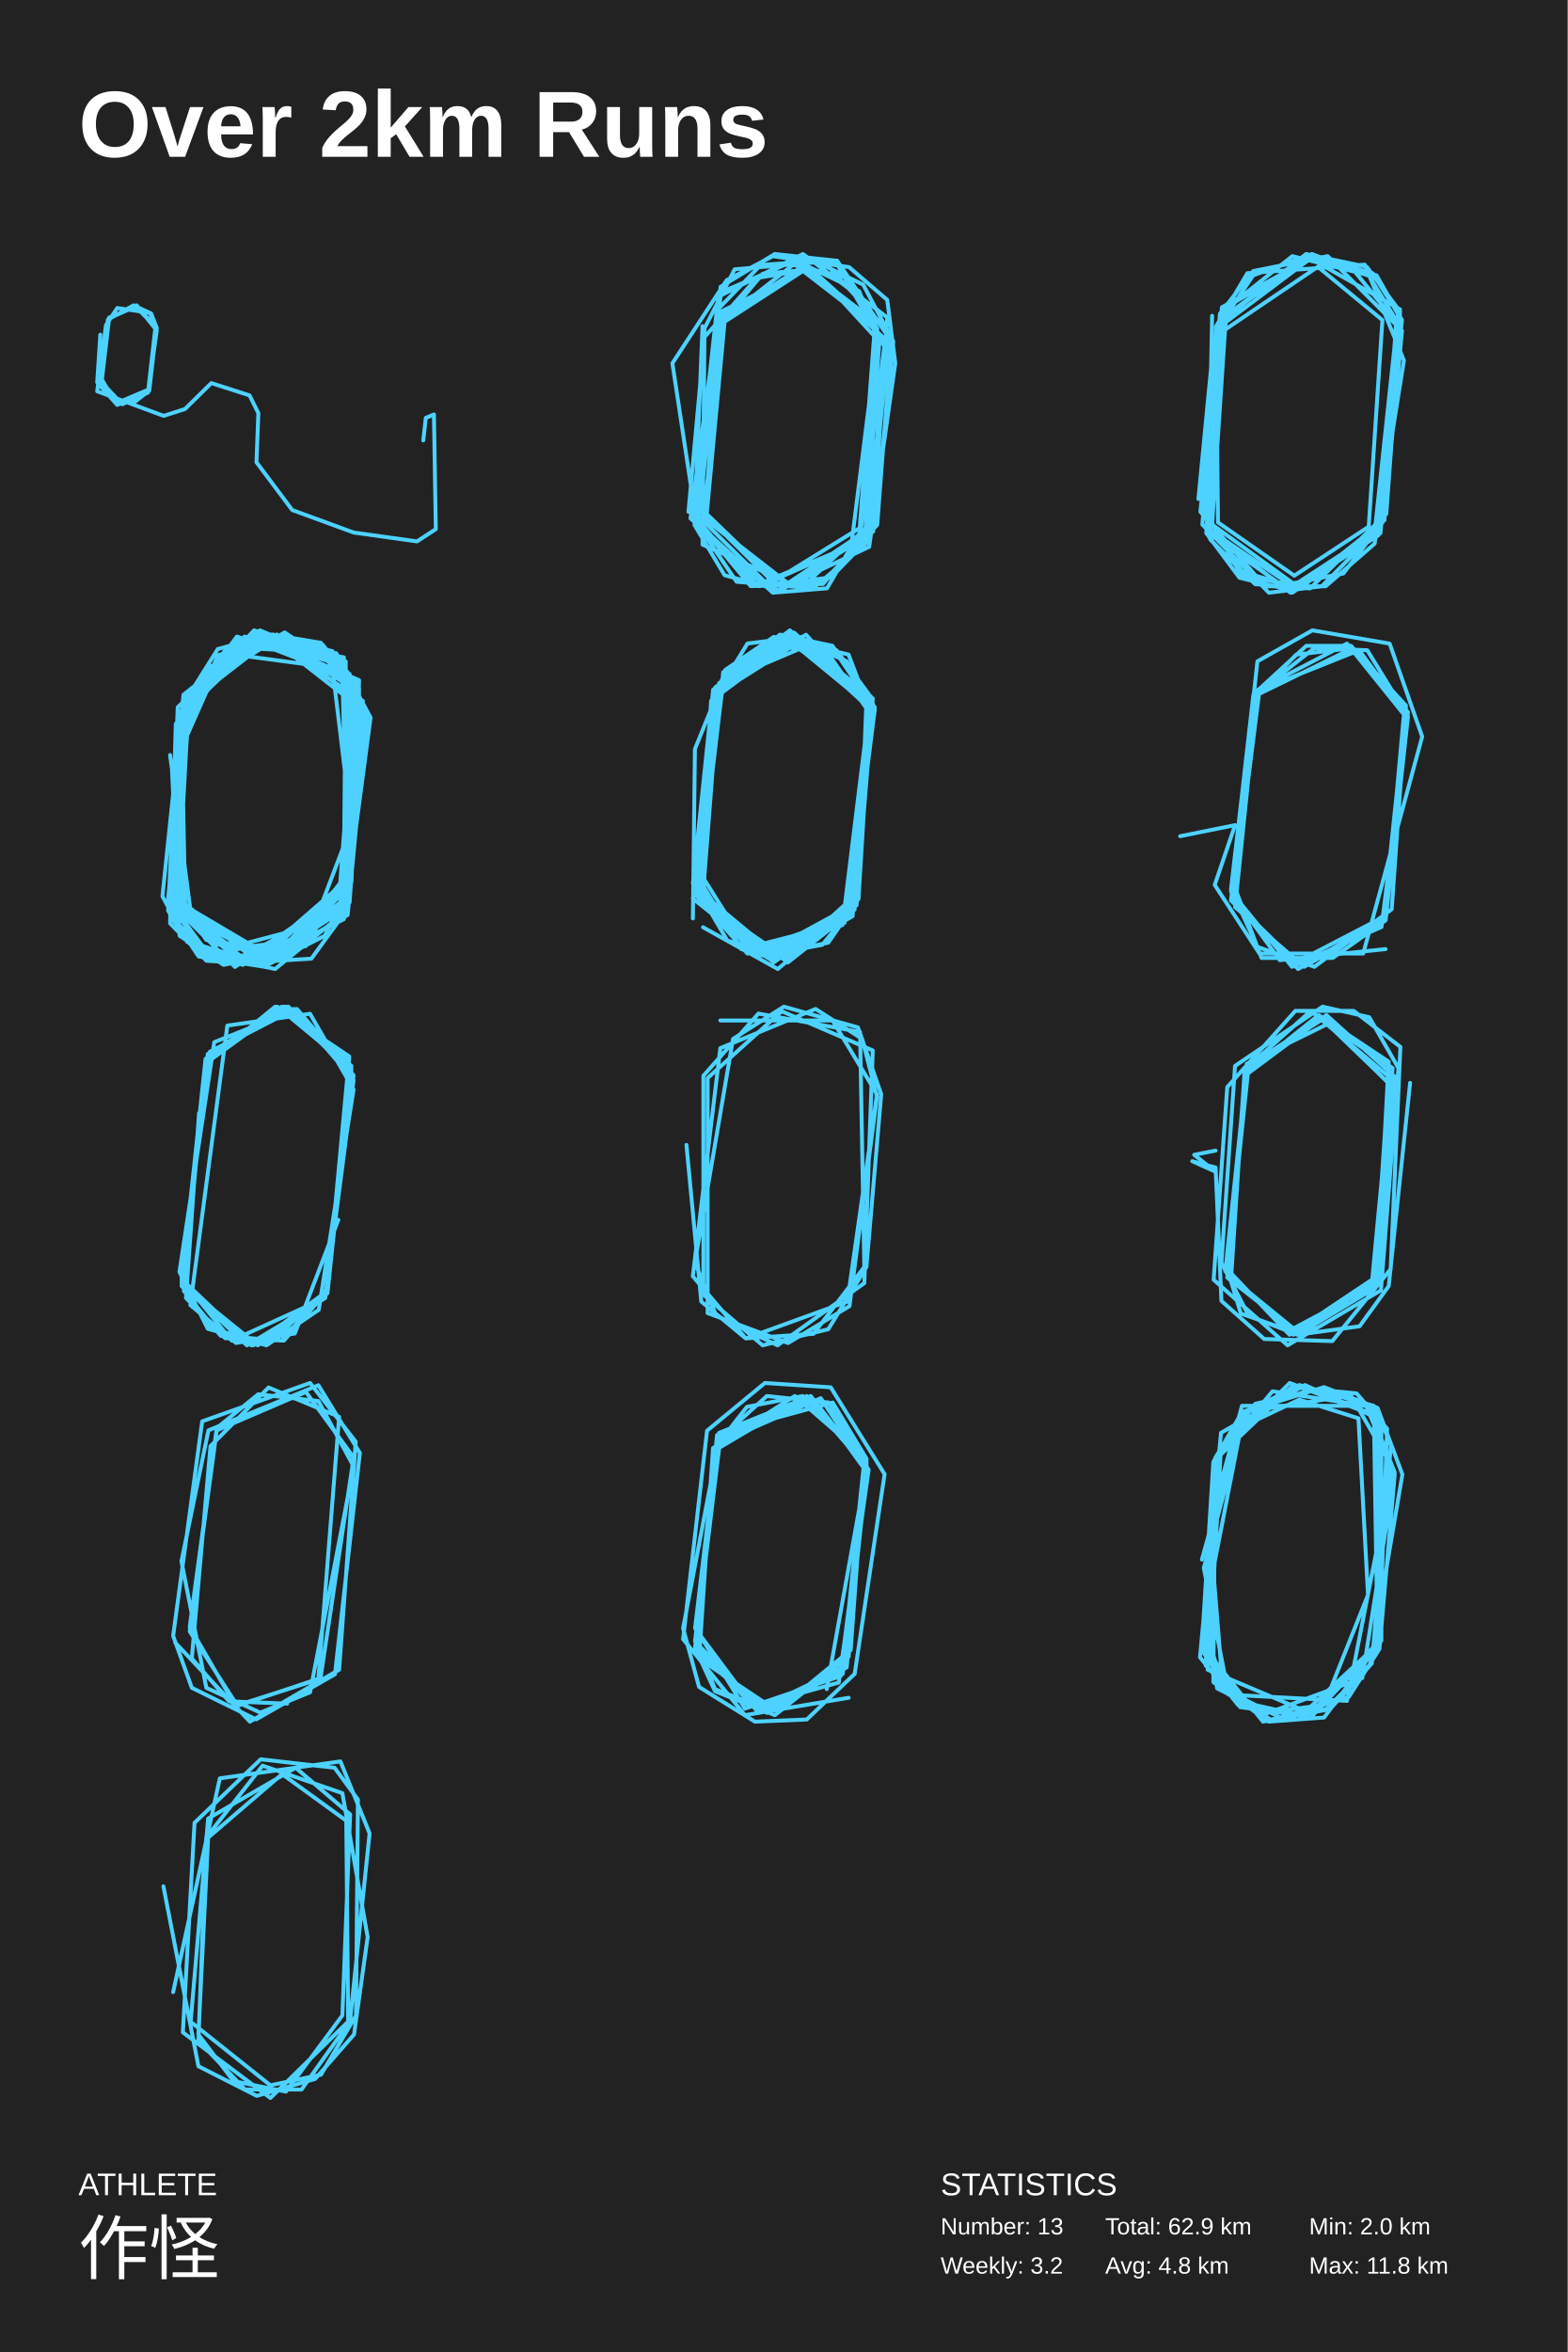
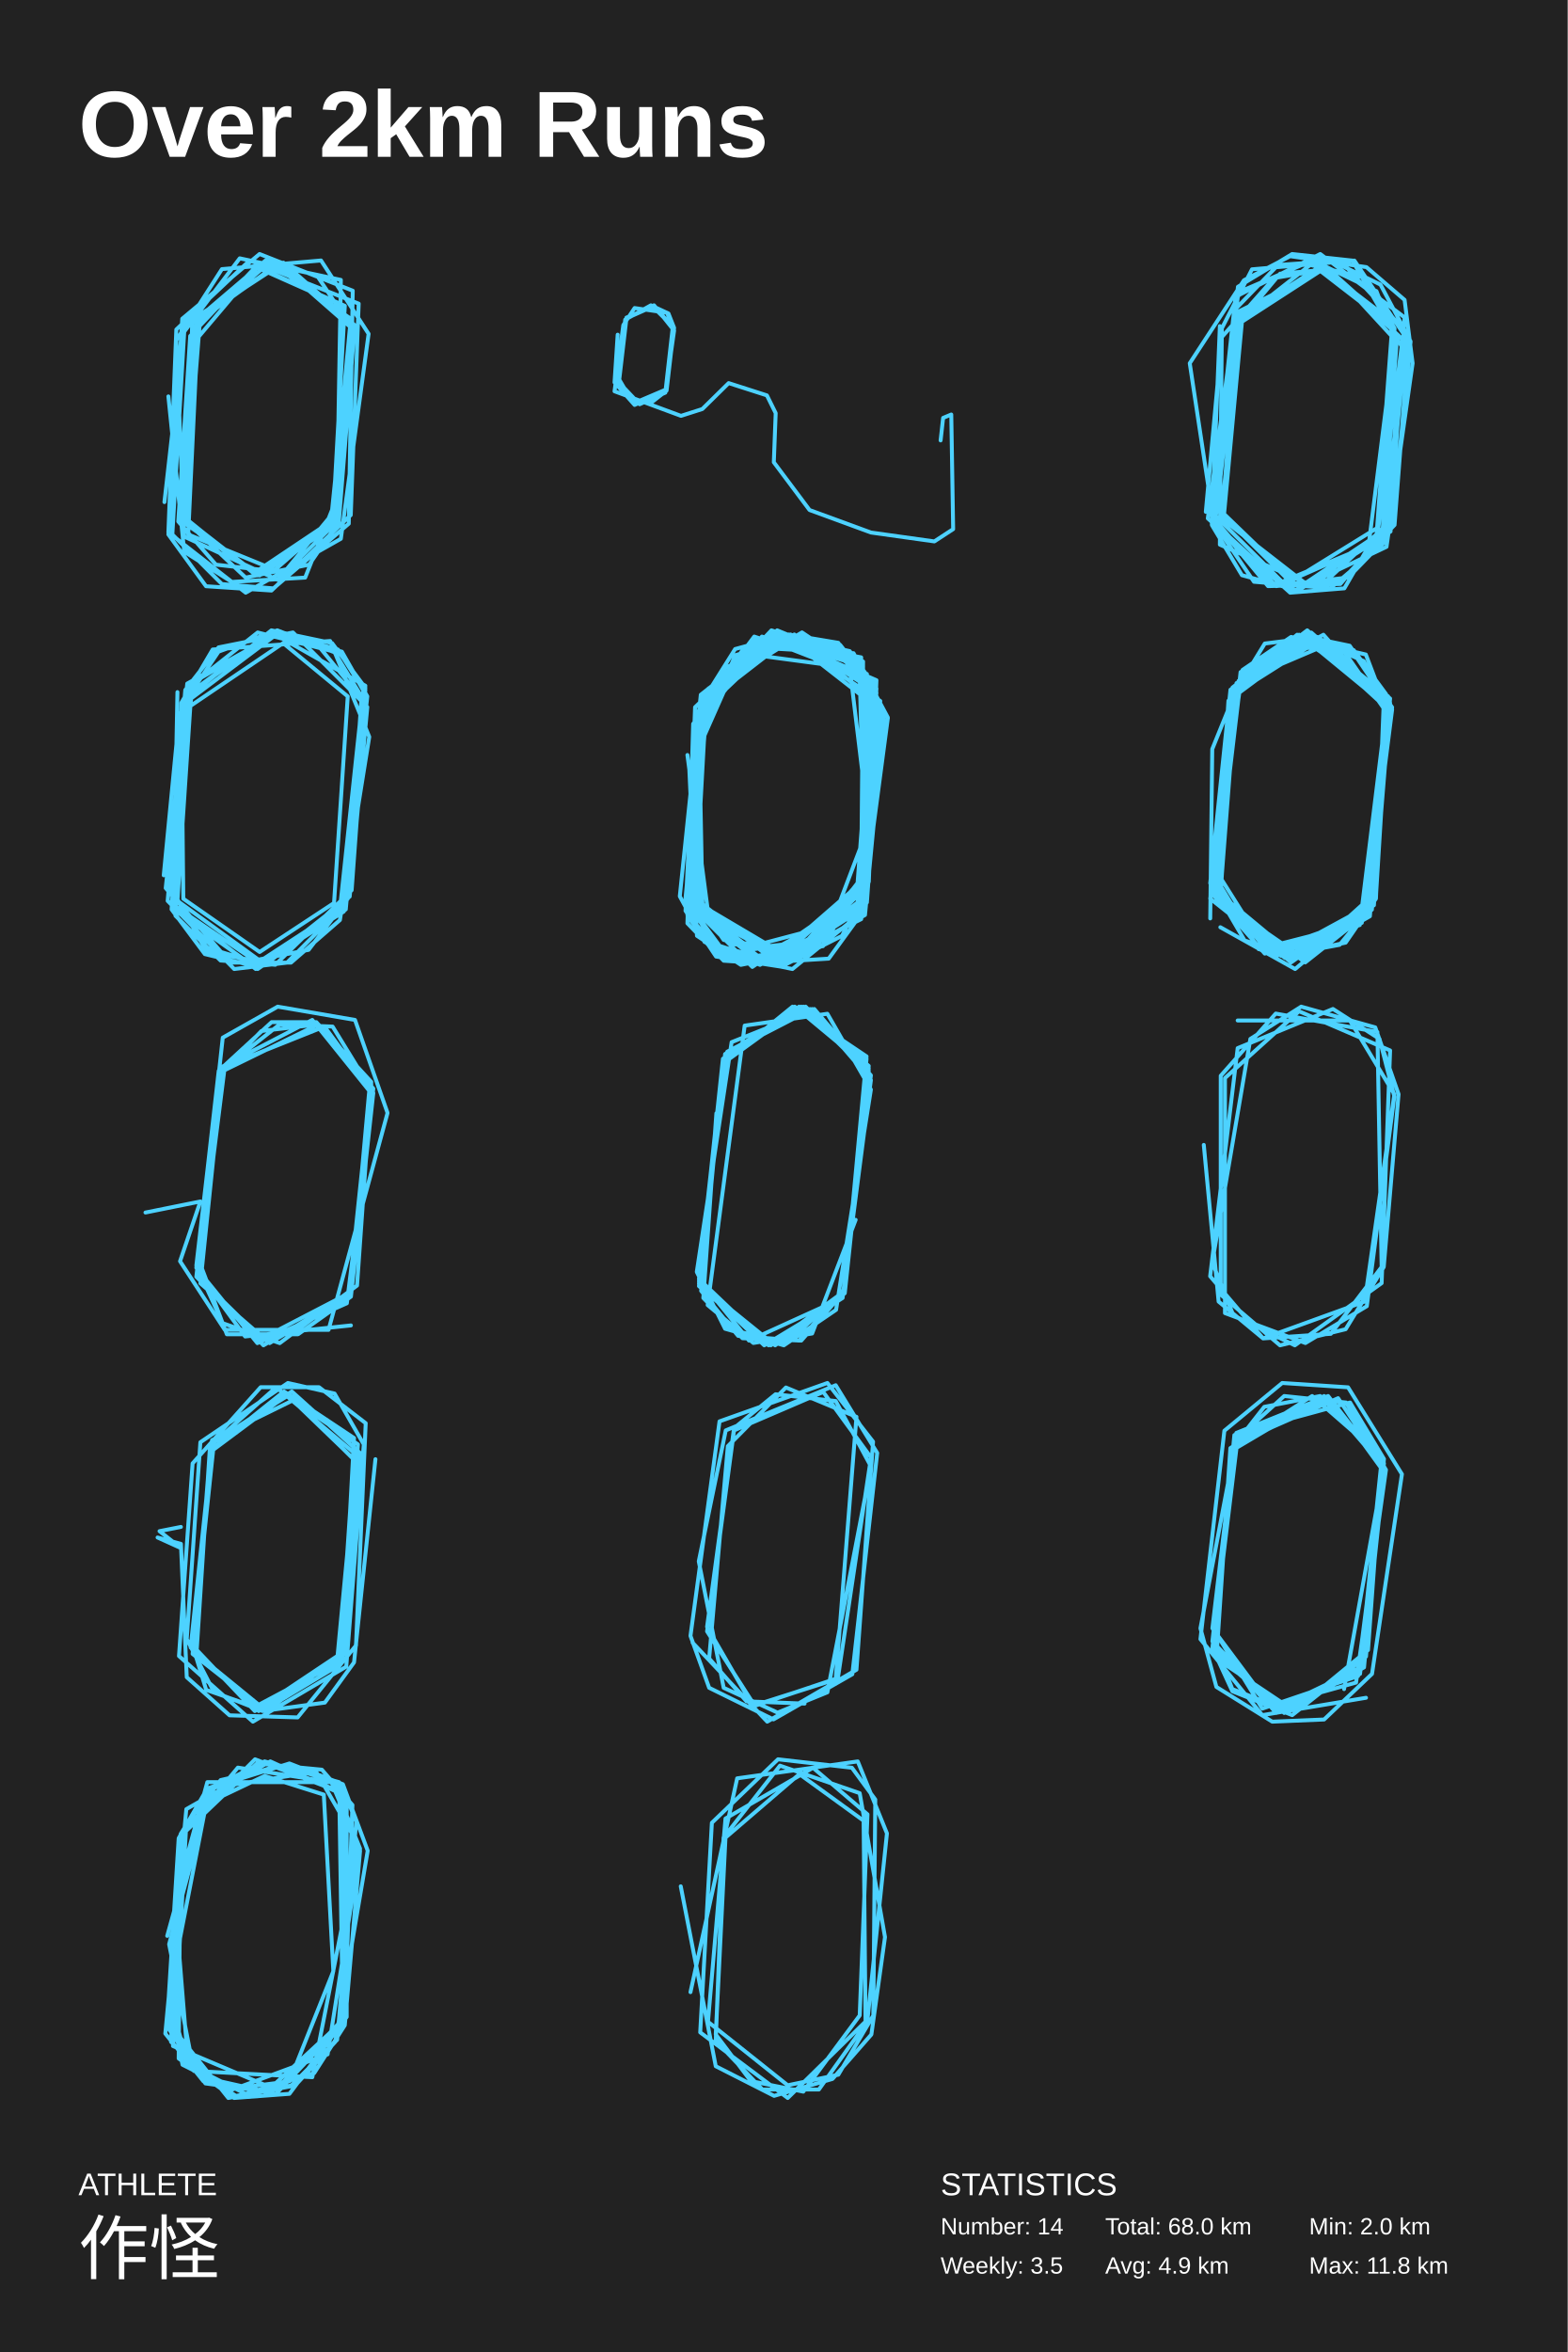
<svg xmlns="http://www.w3.org/2000/svg" baseProfile="full" height="300mm" version="1.1" viewBox="0,0,200,300" width="200mm">
  <defs />
  <rect fill="#222222" height="300" width="200" x="0" y="0" />
  <text fill="#FFFFFF" style="font-size:12px; font-family:Arial; font-weight:bold;" x="10" y="20">Over 2km Runs</text>
  <text fill="#FFFFFF" style="font-size:4px; font-family:Arial" x="10" y="280">ATHLETE</text>
  <text fill="#FFFFFF" style="font-size:9px; font-family:Arial" x="10" y="290">作怪</text>
  <text fill="#FFFFFF" style="font-size:4px; font-family:Arial" x="120" y="280">STATISTICS</text>
-   <text fill="#FFFFFF" style="font-size:3px; font-family:Arial" x="120" y="285">Number: 13</text>
-   <text fill="#FFFFFF" style="font-size:3px; font-family:Arial" x="120" y="290">Weekly: 3.2</text>
-   <text fill="#FFFFFF" style="font-size:3px; font-family:Arial" x="141" y="285">Total: 62.9 km</text>
-   <text fill="#FFFFFF" style="font-size:3px; font-family:Arial" x="141" y="290">Avg: 4.8 km</text>
+   <text fill="#FFFFFF" style="font-size:3px; font-family:Arial" x="120" y="285">Number: 14</text>
+   <text fill="#FFFFFF" style="font-size:3px; font-family:Arial" x="120" y="290">Weekly: 3.5</text>
+   <text fill="#FFFFFF" style="font-size:3px; font-family:Arial" x="141" y="285">Total: 68.0 km</text>
+   <text fill="#FFFFFF" style="font-size:3px; font-family:Arial" x="141" y="290">Avg: 4.9 km</text>
  <text fill="#FFFFFF" style="font-size:3px; font-family:Arial" x="167" y="285">Min: 2.0 km</text>
  <text fill="#FFFFFF" style="font-size:3px; font-family:Arial" x="167" y="290">Max: 11.8 km</text>
-   <polyline fill="none" points="12.8,42.685 12.4,48.778 14.96,51.65 18.96,49.822 20,41.815 19.28,39.987 17.04,38.942 13.76,40.77 12.88,48.865 14.96,51.389 19.04,49.648 19.92,41.815 17.44,39.029 13.92,40.596 12.96,48.778 15.6,51.563 18.88,50.083 20,42.163 17.44,38.942 13.92,40.596 12.96,48.691 14.88,51.389 18.88,50.083 19.84,41.641 17.28,39.116 13.92,40.509 12.96,48.343 14.64,51.215 17.04,51.389 19.04,49.822 19.92,42.25 19.12,39.9 14.96,39.291 13.52,41.467 12.4,49.909 20.88,53.043 23.6,52.172 26.96,48.865 31.84,50.432 32.96,52.695 32.72,58.961 37.28,65.054 45.12,67.926 53.2,69.058 55.6,67.491 55.36,52.869 54.32,53.304 54.0,56.176" stroke="#4dd2ff" stroke-linecap="round" stroke-linejoin="round" stroke-width="0.5" />
-   <polyline fill="none" points="89.625,41.597 88.6,66.96 92.443,73.37 99.616,75.321 111.4,67.796 113.193,40.483 102.434,32.4 91.931,37.696 88.857,66.403 96.798,74.764 106.02,73.649 110.887,68.632 113.449,42.434 104.995,33.236 97.054,33.794 91.674,39.368 88.088,66.124 98.591,75.6 110.887,69.747 114.217,46.336 113.193,38.253 108.326,34.072 98.591,32.679 92.699,35.745 85.783,46.336 88.857,66.681 93.98,74.206 103.714,75.043 110.631,69.19 112.937,44.385 106.532,33.236 98.847,32.4 91.931,36.581 88.857,66.403 95.773,74.764 104.995,74.485 111.656,66.681 113.961,43.548 110.119,36.302 102.69,32.679 91.674,37.417 88.6,65.845 96.029,74.485 104.995,74.206 111.912,66.96 113.705,43.548 106.789,33.236 93.724,34.351 89.881,41.876 89.625,69.468 102.177,75.043 110.887,66.96 111.912,41.876 108.326,35.466 101.153,33.794 91.931,41.04 89.881,66.124 100.384,74.485 110.375,67.796 112.168,43.827 109.606,37.138 102.69,33.794 91.931,40.761 88.6,66.403 98.591,75.6 105.508,75.043 108.582,69.747 111.912,43.27 103.714,34.351 97.31,34.908 92.187,41.04 89.881,65.288 98.847,73.928 109.606,69.19 111.912,41.876 103.202,34.072 92.443,41.04 90.137,65.845 98.591,74.206 109.863,67.239 111.912,41.876 102.177,34.351 91.931,41.319 89.881,66.124 100.64,74.485 109.606,68.354 111.656,41.04 102.946,34.351 92.187,39.646 89.113,65.845 97.566,74.206 109.606,69.19 112.937,43.27 103.202,34.351 96.542,35.466 89.881,42.991 87.832,65.288" stroke="#4dd2ff" stroke-linecap="round" stroke-linejoin="round" stroke-width="0.5" />
-   <polyline fill="none" points="154.637,40.279 154.138,65.819 158.383,73.426 164.377,74.513 171.369,73.155 176.364,66.634 178.611,39.736 174.366,34.03 166.624,32.4 156.386,40.551 154.637,66.906 165.875,75.057 176.364,66.634 178.112,41.094 172.118,33.758 166.874,33.215 156.386,41.094 153.639,65.276 158.383,72.883 165.625,75.057 176.613,66.362 178.861,42.181 169.371,32.672 159.882,34.574 155.636,40.008 154.138,67.449 164.876,74.785 176.114,67.449 178.611,40.008 175.115,34.845 167.373,32.672 155.886,40.551 154.138,67.992 164.876,75.6 175.864,67.992 178.611,39.464 167.124,32.943 156.386,39.192 153.389,66.906 161.88,75.6 168.622,74.785 175.365,67.992 178.361,40.008 175.115,34.845 166.624,32.672 155.636,40.823 153.888,67.992 158.134,73.698 164.876,75.328 175.864,68.264 178.861,40.823 175.614,35.117 167.124,32.943 155.886,39.192 153.139,65.276 161.38,74.785 169.122,74.785 175.365,69.351 179.111,45.985 174.116,33.758 159.133,34.845 155.137,41.638 154.388,68.808 160.131,74.513 167.124,75.057 176.863,65.547 178.611,41.638 174.616,35.117 164.876,32.672 155.636,40.008 153.389,66.906 164.627,75.6 176.114,67.992 178.611,40.551 175.864,35.66 167.373,32.4 159.882,35.117 155.137,42.181 155.387,66.634 165.126,73.426 174.616,67.177 176.364,40.823 168.123,34.03 154.887,42.996 152.889,63.645" stroke="#4dd2ff" stroke-linecap="round" stroke-linejoin="round" stroke-width="0.5" />
-   <polyline fill="none" points="21.698,96.302 24.378,116.709 30.955,120.42 38.994,118.299 44.353,111.409 43.622,84.11 32.417,80.4 23.404,89.941 22.916,116.444 29.006,121.215 39.481,119.89 43.866,112.204 44.109,84.375 30.468,81.46 22.916,93.122 22.673,115.649 29.737,120.95 38.994,119.89 44.353,112.204 43.866,83.845 30.955,81.46 23.647,89.146 21.942,114.324 32.66,122.01 43.622,113.794 45.327,88.881 41.186,82.255 34.609,80.93 27.788,82.785 24.134,88.616 22.673,115.119 27.057,120.42 36.558,120.95 43.866,113.794 44.596,86.231 36.314,80.665 24.378,87.821 22.186,113.794 26.327,119.89 32.417,121.215 43.379,115.384 45.814,89.941 42.404,83.58 34.122,81.46 26.57,85.171 23.16,91.796 22.673,117.769 26.57,122.01 35.096,122.275 43.379,113.529 45.814,88.351 34.853,81.195 24.378,88.086 21.455,114.854 29.981,123.335 43.379,114.059 45.571,88.881 40.943,81.99 34.609,80.93 23.891,88.616 22.429,114.854 33.635,121.48 43.379,112.999 45.327,87.026 34.853,81.46 23.891,89.146 22.186,113.794 27.057,119.89 34.365,121.48 43.622,112.999 45.327,87.026 40.943,82.255 31.686,81.46 22.916,92.591 22.186,117.504 26.327,122.275 36.314,121.745 43.866,112.204 44.109,84.906 33.147,80.4 23.647,89.146 22.186,114.059 29.25,120.95 36.314,120.685 44.109,111.939 45.327,87.556 41.186,82.255 32.904,81.195 23.404,89.941 23.16,115.914 29.981,122.01 38.994,120.685 44.84,105.313 42.404,85.171 28.519,83.315 21.942,98.157 22.916,119.36 28.519,123.07 37.776,121.215 44.109,111.674 46.058,90.736 43.622,84.11 35.096,81.46 27.788,83.58 21.942,97.892 22.916,119.36 28.275,122.805 38.019,120.95 44.109,111.674 43.866,84.906 31.199,81.195 23.16,92.061 23.647,116.709 31.199,122.805 39.725,122.275 44.353,115.914 44.596,85.966 30.224,81.195 22.673,91.266 21.455,116.179 25.352,122.01 33.878,123.335 44.109,113.264 45.084,86.761 31.442,81.46 22.429,92.326 21.698,117.769 26.327,122.54 34.122,123.07 41.43,119.36 44.84,112.469 45.814,86.761 32.417,80.93 22.673,90.206 21.698,116.709 26.083,121.745 35.096,123.6 43.866,116.444 45.814,87.821 42.404,83.05 33.147,80.93 23.404,88.616 20.724,114.324 23.891,120.155 30.955,123.07 43.379,116.444 46.058,89.941 35.34,80.93 24.378,87.821 21.698,113.794 33.391,123.07 44.353,116.709 46.789,91.266 42.161,83.845 35.34,81.46 23.891,88.616 21.455,114.589 25.109,120.42 33.391,123.07 44.596,115.119 46.302,91.266 43.135,84.906 34.853,80.93 23.647,88.881 21.942,115.384 25.839,120.685 33.391,122.805 43.622,116.179 45.814,90.206 34.609,81.46 23.647,89.941 21.698,115.649 33.878,122.275 44.109,114.589 46.302,89.411 33.878,81.195 23.404,89.941 21.942,114.589 33.635,122.275 43.866,115.119 45.571,89.146 40.455,82.52 33.391,81.46 23.891,90.471 21.455,114.854 32.173,123.07 43.866,117.239 47.276,91.531 42.891,83.315 29.006,82.52 23.404,90.736 21.942,111.409" stroke="#4dd2ff" stroke-linecap="round" stroke-linejoin="round" stroke-width="0.5" />
-   <polyline fill="none" points="89.687,118.27 99.226,123.6 108.251,116.026 111.345,91.621 108.251,83.486 98.711,81.242 92.523,85.449 88.913,110.696 95.617,121.356 108.251,116.868 111.603,90.218 106.704,83.205 98.195,82.364 92.265,86.852 89.171,112.94 95.875,121.636 107.477,117.99 110.829,90.779 105.157,82.644 96.906,82.644 92.007,87.694 89.171,112.099 94.585,121.075 107.735,117.709 111.087,90.779 103.61,82.083 91.749,87.133 88.397,114.623 97.937,122.197 108.509,115.745 111.345,91.06 107.993,84.327 101.547,81.522 90.976,87.974 88.397,112.66 96.906,121.917 108.766,115.465 111.087,90.499 101.289,81.522 91.491,87.694 89.171,113.501 97.937,122.197 108.766,115.465 110.829,88.816 100.516,81.803 91.491,87.974 89.429,114.343 99.484,121.917 109.282,114.904 111.345,89.657 102.063,81.803 90.976,88.816 89.171,114.343 98.453,122.197 109.024,115.745 111.345,89.938 101.031,81.803 90.976,88.816 88.913,114.343 99.484,122.197 108.766,115.745 111.087,89.938 102.321,81.522 91.234,87.694 89.171,113.221 97.422,121.917 104.899,120.514 109.024,115.465 111.345,89.096 102.063,81.522 91.749,87.413 88.913,113.221 96.648,121.917 108.509,116.587 111.087,90.218 102.836,80.961 92.007,86.852 88.913,113.501 97.679,121.917 105.672,120.234 109.54,114.623 110.571,88.535 100.258,81.242 90.976,88.255 89.171,115.184 98.711,122.197 109.024,114.904 111.087,89.938 101.289,81.522 90.718,89.377 89.171,113.501 98.453,121.917 108.766,116.026 111.087,90.218 100.516,81.522 91.234,88.535 89.171,114.623 95.359,121.636 108.251,116.868 111.603,90.499 101.289,81.242 91.749,87.413 89.687,114.062 99.484,122.197 109.024,114.904 111.345,90.218 106.446,82.925 100.258,81.242 91.491,88.535 89.171,113.782 99.484,122.197 108.766,116.868 111.087,89.377 101.289,80.681 92.265,85.73 89.171,113.782 92.781,119.953 99.742,122.197 109.54,114.343 111.087,89.377 106.188,82.364 99.484,80.961 91.491,87.694 89.429,114.623 100.516,122.758 109.024,116.026 110.829,89.377 100.774,80.4 91.234,87.694 88.913,112.94 96.906,121.917 108.766,116.307 110.829,89.657 102.063,81.242 95.359,82.083 91.234,88.816 89.171,113.782 98.969,122.197 109.282,115.465 110.829,90.218 101.547,80.961 91.234,88.535 89.429,114.904 98.711,122.758 109.024,115.465 110.829,88.535 106.704,82.925 98.711,81.242 91.234,88.535 89.687,114.904 100.258,122.197 109.282,114.062 111.087,88.816 99.742,80.961 92.523,86.01 88.655,95.548 88.397,117.148" stroke="#4dd2ff" stroke-linecap="round" stroke-linejoin="round" stroke-width="0.5" />
-   <polyline fill="none" points="150.559,106.659 157.566,105.247 154.97,112.871 160.68,121.624 173.915,121.624 181.441,93.953 177.289,82.094 167.427,80.4 160.42,84.353 157.306,112.588 160.939,122.188 170.023,122.188 176.77,117.388 179.625,91.412 173.396,82.941 160.68,88.024 157.306,114.847 165.351,122.753 176.77,116.824 179.106,91.129 171.839,82.094 160.42,88.024 157.566,115.694 166.389,123.318 176.77,117.106 179.625,90.847 172.618,82.659 165.351,83.506 159.901,89.153 157.047,114.847 165.611,123.6 176.511,117.106 179.365,90 172.618,82.659 159.901,88.871 157.047,113.435 160.42,120.776 167.687,123.318 177.549,115.977 179.365,90.282 172.358,82.376 166.649,82.376 159.901,88.588 157.047,113.718 164.832,123.318 176.251,118.235 179.625,91.412 174.434,82.941 167.687,82.659 160.161,88.588 157.306,114.282 163.275,122.471 176.77,121.059" stroke="#4dd2ff" stroke-linecap="round" stroke-linejoin="round" stroke-width="0.5" />
-   <polyline fill="none" points="25.392,141.994 23.726,165.558 28.724,170.694 36.221,170.996 41.775,164.652 44.551,134.744 35.111,128.4 26.225,135.65 23.449,164.652 28.169,170.392 35.944,170.996 41.775,164.35 44.551,135.046 35.388,128.4 26.225,135.348 23.171,163.745 32.889,171.6 41.775,164.954 44.829,136.255 36.499,128.4 26.225,135.348 23.171,164.048 32.056,171.6 41.497,165.558 44.829,136.557 36.777,128.4 26.225,135.046 23.171,163.745 31.501,171.6 41.497,165.558 45.107,137.161 37.61,128.702 26.503,134.442 23.171,163.141 32.056,171.6 41.497,165.558 44.829,136.557 36.499,128.4 26.503,134.442 23.171,163.745 32.334,171.6 41.775,164.652 44.829,136.859 36.221,128.4 26.225,135.65 23.171,164.048 32.334,171.6 41.775,164.954 44.829,135.952 35.944,128.4 26.225,135.65 23.171,163.443 26.781,169.485 34.278,171.298 41.775,164.652 44.829,136.255 35.388,128.4 26.225,135.65 23.171,163.141 31.501,171.6 41.497,165.558 45.107,137.765 37.332,128.702 26.781,134.14 23.171,163.141 29.557,170.996 41.497,165.558 45.107,137.161 37.887,128.702 27.336,132.931 22.893,162.235 26.503,169.485 34.0,171.6 40.664,167.069 45.107,138.973 39.553,129.306 29.002,130.817 24.282,166.464 30.113,171.298 37.61,170.09 43.163,155.589" stroke="#4dd2ff" stroke-linecap="round" stroke-linejoin="round" stroke-width="0.5" />
-   <polyline fill="none" points="87.575,146.033 89.466,166.016 95.138,170.718 103.782,170.131 110.264,161.608 109.724,131.633 96.759,129.282 89.736,137.216 89.736,165.135 97.299,171.6 105.672,169.543 110.534,161.608 112.425,139.567 109.454,131.045 100.0,128.4 93.517,132.514 88.655,161.02 91.356,167.78 99.19,171.6 110.264,163.665 111.345,133.984 99.73,128.988 90.276,137.51 90.276,167.486 100.54,171.306 108.373,166.604 111.885,139.861 109.994,132.514 104.052,128.694 91.897,133.69 88.385,162.784 95.138,170.718 108.103,166.016 111.885,139.567 106.213,130.163 91.897,130.163" stroke="#4dd2ff" stroke-linecap="round" stroke-linejoin="round" stroke-width="0.5" />
-   <polyline fill="none" points="155.081,146.76 152.351,147.3 155.081,149.46 152.103,148.11 155.081,148.92 155.825,165.93 161.285,170.79 169.971,171.06 177.416,161.88 178.656,133.53 172.7,128.94 165.256,128.94 156.57,138.66 154.833,163.23 164.263,171.6 176.175,164.58 178.408,136.23 174.686,129.75 168.73,128.4 157.562,135.96 155.825,161.07 159.3,167.82 165.504,170.25 174.934,164.58 177.416,138.39 168.73,130.02 158.803,136.23 157.066,162.96 166,170.25 175.678,162.96 177.167,135.42 168.233,129.48 158.803,137.04 156.818,162.15 164.511,170.25 175.43,162.96 177.167,137.31 167.241,128.94 159.051,136.23 156.322,162.15 165.007,170.25 175.927,162.96 177.912,137.31 169.226,129.48 159.3,135.96 156.57,161.88 158.307,167.55 164.511,169.71 175.678,163.77 177.912,138.93 169.474,130.56 159.051,135.69 156.57,162.96 165.504,169.98 175.678,163.23 177.664,136.23 168.482,130.02 159.051,137.04 156.57,162.42 165.504,170.25 173.445,169.17 177.167,164.04 179.897,138.12" stroke="#4dd2ff" stroke-linecap="round" stroke-linejoin="round" stroke-width="0.5" />
-   <polyline fill="none" points="22.353,209.52 31.882,219.6 43.265,212.976 45.383,183.888 39.559,176.4 25.794,181.296 22.088,208.656 24.47,215.28 32.676,219.312 42.735,213.552 45.912,185.328 40.618,176.688 26.588,182.448 23.147,199.152 26.323,215.28 33.206,218.448 39.559,215.856 45.118,187.056 40.618,178.704 32.941,177.84 27.647,182.16 24.206,207.504 30.029,217.584 40.882,214.128 45.118,185.904 39.029,177.552 27.647,182.448 24.206,208.08 30.294,217.584 40.618,214.128 43.265,180.72 34.265,176.976 26.853,184.464 24.47,211.536 29.235,217.008 36.647,217.296" stroke="#4dd2ff" stroke-linecap="round" stroke-linejoin="round" stroke-width="0.5" />
-   <polyline fill="none" points="105.472,215.446 110.563,187.2 104.709,178.338 91.473,184.154 88.673,207.692 96.309,217.938 107.509,213.508 110.563,187.2 103.182,178.615 91.473,184.431 88.673,209.354 96.818,217.938 107.763,212.677 110.563,186.092 102.927,178.615 91.473,184.154 88.928,209.631 91.219,215.446 98.346,218.215 108.018,211.569 110.563,187.754 103.945,178.615 91.473,183.046 88.928,209.631 96.818,218.492 107.254,213.231 110.563,187.2 103.436,178.062 91.728,182.769 88.673,210.185 91.219,215.723 98.855,218.769 108.272,211.292 110.308,185.815 102.418,178.062 95.291,179.446 90.964,184.985 89.183,211.569 99.109,218.215 108.527,210.462 110.308,186.092 102.927,178.062 91.219,184.985 88.928,210.739 97.837,217.938 107.509,212.677 110.308,185.815 101.4,178.062 90.964,184.708 89.183,211.015 97.837,218.492 108.018,212.677 110.563,186.092 106.236,178.892 91.982,182.769 88.928,207.969 95.037,217.938 107.254,213.785 110.563,186.646 102.673,178.338 91.473,183.6 88.928,209.908 96.055,217.662 107,214.615 110.817,187.477 105.727,178.892 97.837,178.062 91.728,183.6 87.146,207.692 89.183,215.169 96.309,219.6 102.927,219.323 109.036,213.508 112.854,188.031 105.981,176.954 97.582,176.4 90.201,182.492 87.146,209.077 95.037,218.769 108.272,216.554" stroke="#4dd2ff" stroke-linecap="round" stroke-linejoin="round" stroke-width="0.5" />
-   <polyline fill="none" points="153.82,207.674 156.013,215.36 162.102,219.335 169.167,218.01 175.013,212.179 177.449,184.351 175.5,179.58 168.192,177.195 160.154,179.05 155.769,184.616 154.307,211.119 158.936,217.215 167.218,219.07 175.987,209.264 176.231,180.906 167.462,177.195 158.448,180.11 154.795,186.471 153.333,209.794 161.128,219.6 169.654,218.01 174.77,212.444 178.911,188.061 175.744,179.58 168.923,176.93 158.692,180.11 155.038,185.941 154.795,214.564 161.859,219.6 168.923,219.07 176.231,209.264 176.231,180.906 164.538,176.4 155.282,185.676 153.577,210.854 158.205,217.745 166.0,218.805 175.987,209.529 176.962,182.231 173.064,177.725 164.782,176.93 155.038,186.206 154.064,212.974 167.218,218.54 175.744,209.529 175.744,180.906 166.487,176.665 155.769,182.761 153.089,211.384 157.961,217.48 167.218,219.07 175.744,210.059 175.257,179.315 165.756,176.665 158.936,180.11 153.577,199.988 156.743,216.155 171.846,216.95 177.693,187.266 172.334,177.99 158.692,180.11 153.577,206.349 155.282,215.36 161.615,218.54 173.795,214.034 177.936,187.796 174.526,179.315 158.448,179.315 154.307,194.422 156.013,215.36 163.32,219.07 172.09,216.42 175.987,210.324 177.936,188.061 174.282,179.315 162.346,177.46 155.038,186.206 153.82,212.444 160.641,218.54 168.923,217.48 174.526,203.433 173.308,180.906 165.756,178.52 157.961,182.231 153.333,198.928" stroke="#4dd2ff" stroke-linecap="round" stroke-linejoin="round" stroke-width="0.5" />
-   <polyline fill="none" points="20.847,240.6 25.314,263.55 32.759,267.33 40.204,265.17 45.167,259.5 46.905,247.08 43.678,228.72 33.504,225.21 26.307,234.39 25.314,260.31 31.27,266.52 38.467,266.52 44.423,258.15 44.175,232.23 35.985,226.29 26.555,234.39 25.314,259.5 29.781,265.44 36.482,266.79 43.678,257.07 44.671,231.42 37.722,225.48 26.555,231.96 24.322,257.88 34.496,265.98 40.949,264.63 45.416,257.07 45.664,229.53 42.686,225.48 33.256,224.4 24.818,232.5 23.329,259.23 34.496,267.6 44.671,257.61 47.153,233.85 43.43,224.67 28.044,226.83 22.088,254.1" stroke="#4dd2ff" stroke-linecap="round" stroke-linejoin="round" stroke-width="0.5" />
+   <polyline fill="none" points="21.481,50.561 23.504,70.372 29.574,74.224 38.932,73.674 42.978,63.493 43.737,39.004 32.609,34.051 24.263,42.856 22.746,66.52 27.551,72.023 34.885,72.848 42.472,66.245 43.99,39.004 32.862,34.051 24.263,44.232 23.251,66.52 33.115,73.399 42.219,67.07 44.749,41.755 35.644,33.776 25.528,40.104 23.504,65.969 32.356,73.124 42.219,66.52 44.749,41.48 35.897,33.501 25.528,40.655 23.504,66.52 32.862,73.399 42.219,67.345 44.749,40.655 34.379,33.501 25.275,41.205 24.01,68.171 36.15,73.124 42.978,64.869 43.484,35.702 30.586,32.95 23.504,42.306 21.987,68.171 28.31,74.499 34.885,75.05 44.496,66.795 45.001,37.078 33.115,32.4 23.251,40.655 21.481,68.171 26.286,74.775 34.632,75.325 44.749,65.694 45.76,38.729 31.85,33.225 22.493,42.031 21.481,67.896 31.344,75.6 43.484,68.721 47.025,42.581 40.955,33.225 28.31,34.326 22.493,43.406 23.504,68.446 35.391,73.949 42.725,66.795 45.001,42.031 40.449,35.152 33.874,33.225 24.516,41.205 23.757,66.245 32.609,73.124 42.725,66.795 44.749,41.48 35.644,33.501 25.022,41.205 23.757,66.52 31.344,73.674 39.438,72.023 43.231,66.52 45.254,41.48 36.15,33.501 23.504,41.755 20.975,64.043" stroke="#4dd2ff" stroke-linecap="round" stroke-linejoin="round" stroke-width="0.5" />
+   <polyline fill="none" points="78.8,42.685 78.4,48.778 80.96,51.65 84.96,49.822 86,41.815 85.28,39.987 83.04,38.942 79.76,40.77 78.88,48.865 80.96,51.389 85.04,49.648 85.92,41.815 83.44,39.029 79.92,40.596 78.96,48.778 81.6,51.563 84.88,50.083 86,42.163 83.44,38.942 79.92,40.596 78.96,48.691 80.88,51.389 84.88,50.083 85.84,41.641 83.28,39.116 79.92,40.509 78.96,48.343 80.64,51.215 83.04,51.389 85.04,49.822 85.92,42.25 85.12,39.9 80.96,39.291 79.52,41.467 78.4,49.909 86.88,53.043 89.6,52.172 92.96,48.865 97.84,50.432 98.96,52.695 98.72,58.961 103.28,65.054 111.12,67.926 119.2,69.058 121.6,67.491 121.36,52.869 120.32,53.304 120.0,56.176" stroke="#4dd2ff" stroke-linecap="round" stroke-linejoin="round" stroke-width="0.5" />
+   <polyline fill="none" points="155.625,41.597 154.6,66.96 158.443,73.37 165.616,75.321 177.4,67.796 179.193,40.483 168.434,32.4 157.931,37.696 154.857,66.403 162.798,74.764 172.02,73.649 176.887,68.632 179.449,42.434 170.995,33.236 163.054,33.794 157.674,39.368 154.088,66.124 164.591,75.6 176.887,69.747 180.217,46.336 179.193,38.253 174.326,34.072 164.591,32.679 158.699,35.745 151.783,46.336 154.857,66.681 159.98,74.206 169.714,75.043 176.631,69.19 178.937,44.385 172.532,33.236 164.847,32.4 157.931,36.581 154.857,66.403 161.773,74.764 170.995,74.485 177.656,66.681 179.961,43.548 176.119,36.302 168.69,32.679 157.674,37.417 154.6,65.845 162.029,74.485 170.995,74.206 177.912,66.96 179.705,43.548 172.789,33.236 159.724,34.351 155.881,41.876 155.625,69.468 168.177,75.043 176.887,66.96 177.912,41.876 174.326,35.466 167.153,33.794 157.931,41.04 155.881,66.124 166.384,74.485 176.375,67.796 178.168,43.827 175.606,37.138 168.69,33.794 157.931,40.761 154.6,66.403 164.591,75.6 171.508,75.043 174.582,69.747 177.912,43.27 169.714,34.351 163.31,34.908 158.187,41.04 155.881,65.288 164.847,73.928 175.606,69.19 177.912,41.876 169.202,34.072 158.443,41.04 156.137,65.845 164.591,74.206 175.863,67.239 177.912,41.876 168.177,34.351 157.931,41.319 155.881,66.124 166.64,74.485 175.606,68.354 177.656,41.04 168.946,34.351 158.187,39.646 155.113,65.845 163.566,74.206 175.606,69.19 178.937,43.27 169.202,34.351 162.542,35.466 155.881,42.991 153.832,65.288" stroke="#4dd2ff" stroke-linecap="round" stroke-linejoin="round" stroke-width="0.5" />
+   <polyline fill="none" points="22.637,88.279 22.138,113.819 26.383,121.426 32.377,122.513 39.369,121.155 44.364,114.634 46.611,87.736 42.366,82.03 34.624,80.4 24.386,88.551 22.637,114.906 33.875,123.057 44.364,114.634 46.112,89.094 40.118,81.758 34.874,81.215 24.386,89.094 21.639,113.276 26.383,120.883 33.625,123.057 44.613,114.362 46.861,90.181 37.371,80.672 27.882,82.574 23.636,88.008 22.138,115.449 32.876,122.785 44.114,115.449 46.611,88.008 43.115,82.845 35.373,80.672 23.886,88.551 22.138,115.992 32.876,123.6 43.864,115.992 46.611,87.464 35.124,80.943 24.386,87.192 21.389,114.906 29.88,123.6 36.622,122.785 43.365,115.992 46.361,88.008 43.115,82.845 34.624,80.672 23.636,88.823 21.888,115.992 26.134,121.698 32.876,123.328 43.864,116.264 46.861,88.823 43.614,83.117 35.124,80.943 23.886,87.192 21.139,113.276 29.38,122.785 37.122,122.785 43.365,117.351 47.111,93.985 42.116,81.758 27.133,82.845 23.137,89.638 22.388,116.808 28.131,122.513 35.124,123.057 44.863,113.547 46.611,89.638 42.616,83.117 32.876,80.672 23.636,88.008 21.389,114.906 32.627,123.6 44.114,115.992 46.611,88.551 43.864,83.66 35.373,80.4 27.882,83.117 23.137,90.181 23.387,114.634 33.126,121.426 42.616,115.177 44.364,88.823 36.123,82.03 22.887,90.996 20.889,111.645" stroke="#4dd2ff" stroke-linecap="round" stroke-linejoin="round" stroke-width="0.5" />
+   <polyline fill="none" points="87.698,96.302 90.378,116.709 96.955,120.42 104.994,118.299 110.353,111.409 109.622,84.11 98.417,80.4 89.404,89.941 88.916,116.444 95.006,121.215 105.481,119.89 109.866,112.204 110.109,84.375 96.468,81.46 88.916,93.122 88.673,115.649 95.737,120.95 104.994,119.89 110.353,112.204 109.866,83.845 96.955,81.46 89.647,89.146 87.942,114.324 98.66,122.01 109.622,113.794 111.327,88.881 107.186,82.255 100.609,80.93 93.788,82.785 90.134,88.616 88.673,115.119 93.057,120.42 102.558,120.95 109.866,113.794 110.596,86.231 102.314,80.665 90.378,87.821 88.186,113.794 92.327,119.89 98.417,121.215 109.379,115.384 111.814,89.941 108.404,83.58 100.122,81.46 92.57,85.171 89.16,91.796 88.673,117.769 92.57,122.01 101.096,122.275 109.379,113.529 111.814,88.351 100.853,81.195 90.378,88.086 87.455,114.854 95.981,123.335 109.379,114.059 111.571,88.881 106.943,81.99 100.609,80.93 89.891,88.616 88.429,114.854 99.635,121.48 109.379,112.999 111.327,87.026 100.853,81.46 89.891,89.146 88.186,113.794 93.057,119.89 100.365,121.48 109.622,112.999 111.327,87.026 106.943,82.255 97.686,81.46 88.916,92.591 88.186,117.504 92.327,122.275 102.314,121.745 109.866,112.204 110.109,84.906 99.147,80.4 89.647,89.146 88.186,114.059 95.25,120.95 102.314,120.685 110.109,111.939 111.327,87.556 107.186,82.255 98.904,81.195 89.404,89.941 89.16,115.914 95.981,122.01 104.994,120.685 110.84,105.313 108.404,85.171 94.519,83.315 87.942,98.157 88.916,119.36 94.519,123.07 103.776,121.215 110.109,111.674 112.058,90.736 109.622,84.11 101.096,81.46 93.788,83.58 87.942,97.892 88.916,119.36 94.275,122.805 104.019,120.95 110.109,111.674 109.866,84.906 97.199,81.195 89.16,92.061 89.647,116.709 97.199,122.805 105.725,122.275 110.353,115.914 110.596,85.966 96.224,81.195 88.673,91.266 87.455,116.179 91.352,122.01 99.878,123.335 110.109,113.264 111.084,86.761 97.442,81.46 88.429,92.326 87.698,117.769 92.327,122.54 100.122,123.07 107.43,119.36 110.84,112.469 111.814,86.761 98.417,80.93 88.673,90.206 87.698,116.709 92.083,121.745 101.096,123.6 109.866,116.444 111.814,87.821 108.404,83.05 99.147,80.93 89.404,88.616 86.724,114.324 89.891,120.155 96.955,123.07 109.379,116.444 112.058,89.941 101.34,80.93 90.378,87.821 87.698,113.794 99.391,123.07 110.353,116.709 112.789,91.266 108.161,83.845 101.34,81.46 89.891,88.616 87.455,114.589 91.109,120.42 99.391,123.07 110.596,115.119 112.302,91.266 109.135,84.906 100.853,80.93 89.647,88.881 87.942,115.384 91.839,120.685 99.391,122.805 109.622,116.179 111.814,90.206 100.609,81.46 89.647,89.941 87.698,115.649 99.878,122.275 110.109,114.589 112.302,89.411 99.878,81.195 89.404,89.941 87.942,114.589 99.635,122.275 109.866,115.119 111.571,89.146 106.455,82.52 99.391,81.46 89.891,90.471 87.455,114.854 98.173,123.07 109.866,117.239 113.276,91.531 108.891,83.315 95.006,82.52 89.404,90.736 87.942,111.409" stroke="#4dd2ff" stroke-linecap="round" stroke-linejoin="round" stroke-width="0.5" />
+   <polyline fill="none" points="155.687,118.27 165.226,123.6 174.251,116.026 177.345,91.621 174.251,83.486 164.711,81.242 158.523,85.449 154.913,110.696 161.617,121.356 174.251,116.868 177.603,90.218 172.704,83.205 164.195,82.364 158.265,86.852 155.171,112.94 161.875,121.636 173.477,117.99 176.829,90.779 171.157,82.644 162.906,82.644 158.007,87.694 155.171,112.099 160.585,121.075 173.735,117.709 177.087,90.779 169.61,82.083 157.749,87.133 154.397,114.623 163.937,122.197 174.509,115.745 177.345,91.06 173.993,84.327 167.547,81.522 156.976,87.974 154.397,112.66 162.906,121.917 174.766,115.465 177.087,90.499 167.289,81.522 157.491,87.694 155.171,113.501 163.937,122.197 174.766,115.465 176.829,88.816 166.516,81.803 157.491,87.974 155.429,114.343 165.484,121.917 175.282,114.904 177.345,89.657 168.063,81.803 156.976,88.816 155.171,114.343 164.453,122.197 175.024,115.745 177.345,89.938 167.031,81.803 156.976,88.816 154.913,114.343 165.484,122.197 174.766,115.745 177.087,89.938 168.321,81.522 157.234,87.694 155.171,113.221 163.422,121.917 170.899,120.514 175.024,115.465 177.345,89.096 168.063,81.522 157.749,87.413 154.913,113.221 162.648,121.917 174.509,116.587 177.087,90.218 168.836,80.961 158.007,86.852 154.913,113.501 163.679,121.917 171.672,120.234 175.54,114.623 176.571,88.535 166.258,81.242 156.976,88.255 155.171,115.184 164.711,122.197 175.024,114.904 177.087,89.938 167.289,81.522 156.718,89.377 155.171,113.501 164.453,121.917 174.766,116.026 177.087,90.218 166.516,81.522 157.234,88.535 155.171,114.623 161.359,121.636 174.251,116.868 177.603,90.499 167.289,81.242 157.749,87.413 155.687,114.062 165.484,122.197 175.024,114.904 177.345,90.218 172.446,82.925 166.258,81.242 157.491,88.535 155.171,113.782 165.484,122.197 174.766,116.868 177.087,89.377 167.289,80.681 158.265,85.73 155.171,113.782 158.781,119.953 165.742,122.197 175.54,114.343 177.087,89.377 172.188,82.364 165.484,80.961 157.491,87.694 155.429,114.623 166.516,122.758 175.024,116.026 176.829,89.377 166.774,80.4 157.234,87.694 154.913,112.94 162.906,121.917 174.766,116.307 176.829,89.657 168.063,81.242 161.359,82.083 157.234,88.816 155.171,113.782 164.969,122.197 175.282,115.465 176.829,90.218 167.547,80.961 157.234,88.535 155.429,114.904 164.711,122.758 175.024,115.465 176.829,88.535 172.704,82.925 164.711,81.242 157.234,88.535 155.687,114.904 166.258,122.197 175.282,114.062 177.087,88.816 165.742,80.961 158.523,86.01 154.655,95.548 154.397,117.148" stroke="#4dd2ff" stroke-linecap="round" stroke-linejoin="round" stroke-width="0.5" />
+   <polyline fill="none" points="18.559,154.659 25.566,153.247 22.97,160.871 28.68,169.624 41.915,169.624 49.441,141.953 45.289,130.094 35.427,128.4 28.42,132.353 25.306,160.588 28.939,170.188 38.023,170.188 44.77,165.388 47.625,139.412 41.396,130.941 28.68,136.024 25.306,162.847 33.351,170.753 44.77,164.824 47.106,139.129 39.839,130.094 28.42,136.024 25.566,163.694 34.389,171.318 44.77,165.106 47.625,138.847 40.618,130.659 33.351,131.506 27.901,137.153 25.047,162.847 33.611,171.6 44.511,165.106 47.365,138 40.618,130.659 27.901,136.871 25.047,161.435 28.42,168.776 35.687,171.318 45.549,163.977 47.365,138.282 40.358,130.376 34.649,130.376 27.901,136.588 25.047,161.718 32.832,171.318 44.251,166.235 47.625,139.412 42.434,130.941 35.687,130.659 28.161,136.588 25.306,162.282 31.275,170.471 44.77,169.059" stroke="#4dd2ff" stroke-linecap="round" stroke-linejoin="round" stroke-width="0.5" />
+   <polyline fill="none" points="91.392,141.994 89.726,165.558 94.724,170.694 102.221,170.996 107.775,164.652 110.551,134.744 101.111,128.4 92.225,135.65 89.449,164.652 94.169,170.392 101.944,170.996 107.775,164.35 110.551,135.046 101.388,128.4 92.225,135.348 89.171,163.745 98.889,171.6 107.775,164.954 110.829,136.255 102.499,128.4 92.225,135.348 89.171,164.048 98.056,171.6 107.497,165.558 110.829,136.557 102.777,128.4 92.225,135.046 89.171,163.745 97.501,171.6 107.497,165.558 111.107,137.161 103.61,128.702 92.503,134.442 89.171,163.141 98.056,171.6 107.497,165.558 110.829,136.557 102.499,128.4 92.503,134.442 89.171,163.745 98.334,171.6 107.775,164.652 110.829,136.859 102.221,128.4 92.225,135.65 89.171,164.048 98.334,171.6 107.775,164.954 110.829,135.952 101.944,128.4 92.225,135.65 89.171,163.443 92.781,169.485 100.278,171.298 107.775,164.652 110.829,136.255 101.388,128.4 92.225,135.65 89.171,163.141 97.501,171.6 107.497,165.558 111.107,137.765 103.332,128.702 92.781,134.14 89.171,163.141 95.557,170.996 107.497,165.558 111.107,137.161 103.887,128.702 93.336,132.931 88.893,162.235 92.503,169.485 100.0,171.6 106.664,167.069 111.107,138.973 105.553,129.306 95.002,130.817 90.282,166.464 96.113,171.298 103.61,170.09 109.163,155.589" stroke="#4dd2ff" stroke-linecap="round" stroke-linejoin="round" stroke-width="0.5" />
+   <polyline fill="none" points="153.575,146.033 155.466,166.016 161.138,170.718 169.782,170.131 176.264,161.608 175.724,131.633 162.759,129.282 155.736,137.216 155.736,165.135 163.299,171.6 171.672,169.543 176.534,161.608 178.425,139.567 175.454,131.045 166.0,128.4 159.517,132.514 154.655,161.02 157.356,167.78 165.19,171.6 176.264,163.665 177.345,133.984 165.73,128.988 156.276,137.51 156.276,167.486 166.54,171.306 174.373,166.604 177.885,139.861 175.994,132.514 170.052,128.694 157.897,133.69 154.385,162.784 161.138,170.718 174.103,166.016 177.885,139.567 172.213,130.163 157.897,130.163" stroke="#4dd2ff" stroke-linecap="round" stroke-linejoin="round" stroke-width="0.5" />
+   <polyline fill="none" points="23.081,194.76 20.351,195.3 23.081,197.46 20.103,196.11 23.081,196.92 23.825,213.93 29.285,218.79 37.971,219.06 45.416,209.88 46.656,181.53 40.7,176.94 33.256,176.94 24.57,186.66 22.833,211.23 32.263,219.6 44.175,212.58 46.408,184.23 42.686,177.75 36.73,176.4 25.562,183.96 23.825,209.07 27.3,215.82 33.504,218.25 42.934,212.58 45.416,186.39 36.73,178.02 26.803,184.23 25.066,210.96 34,218.25 43.678,210.96 45.167,183.42 36.233,177.48 26.803,185.04 24.818,210.15 32.511,218.25 43.43,210.96 45.167,185.31 35.241,176.94 27.051,184.23 24.322,210.15 33.007,218.25 43.927,210.96 45.912,185.31 37.226,177.48 27.3,183.96 24.57,209.88 26.307,215.55 32.511,217.71 43.678,211.77 45.912,186.93 37.474,178.56 27.051,183.69 24.57,210.96 33.504,217.98 43.678,211.23 45.664,184.23 36.482,178.02 27.051,185.04 24.57,210.42 33.504,218.25 41.445,217.17 45.167,212.04 47.897,186.12" stroke="#4dd2ff" stroke-linecap="round" stroke-linejoin="round" stroke-width="0.5" />
+   <polyline fill="none" points="88.353,209.52 97.882,219.6 109.265,212.976 111.383,183.888 105.559,176.4 91.794,181.296 88.088,208.656 90.47,215.28 98.676,219.312 108.735,213.552 111.912,185.328 106.618,176.688 92.588,182.448 89.147,199.152 92.323,215.28 99.206,218.448 105.559,215.856 111.118,187.056 106.618,178.704 98.941,177.84 93.647,182.16 90.206,207.504 96.029,217.584 106.882,214.128 111.118,185.904 105.029,177.552 93.647,182.448 90.206,208.08 96.294,217.584 106.618,214.128 109.265,180.72 100.265,176.976 92.853,184.464 90.47,211.536 95.235,217.008 102.647,217.296" stroke="#4dd2ff" stroke-linecap="round" stroke-linejoin="round" stroke-width="0.5" />
+   <polyline fill="none" points="171.472,215.446 176.563,187.2 170.709,178.338 157.473,184.154 154.673,207.692 162.309,217.938 173.509,213.508 176.563,187.2 169.182,178.615 157.473,184.431 154.673,209.354 162.818,217.938 173.763,212.677 176.563,186.092 168.927,178.615 157.473,184.154 154.928,209.631 157.219,215.446 164.346,218.215 174.018,211.569 176.563,187.754 169.945,178.615 157.473,183.046 154.928,209.631 162.818,218.492 173.254,213.231 176.563,187.2 169.436,178.062 157.728,182.769 154.673,210.185 157.219,215.723 164.855,218.769 174.272,211.292 176.308,185.815 168.418,178.062 161.291,179.446 156.964,184.985 155.183,211.569 165.109,218.215 174.527,210.462 176.308,186.092 168.927,178.062 157.219,184.985 154.928,210.739 163.837,217.938 173.509,212.677 176.308,185.815 167.4,178.062 156.964,184.708 155.183,211.015 163.837,218.492 174.018,212.677 176.563,186.092 172.236,178.892 157.982,182.769 154.928,207.969 161.037,217.938 173.254,213.785 176.563,186.646 168.673,178.338 157.473,183.6 154.928,209.908 162.055,217.662 173,214.615 176.817,187.477 171.727,178.892 163.837,178.062 157.728,183.6 153.146,207.692 155.183,215.169 162.309,219.6 168.927,219.323 175.036,213.508 178.854,188.031 171.981,176.954 163.582,176.4 156.201,182.492 153.146,209.077 161.037,218.769 174.272,216.554" stroke="#4dd2ff" stroke-linecap="round" stroke-linejoin="round" stroke-width="0.5" />
+   <polyline fill="none" points="21.82,255.674 24.013,263.36 30.102,267.335 37.167,266.01 43.013,260.179 45.449,232.351 43.5,227.58 36.192,225.195 28.154,227.05 23.769,232.616 22.307,259.119 26.936,265.215 35.218,267.07 43.987,257.264 44.231,228.906 35.462,225.195 26.448,228.11 22.795,234.471 21.333,257.794 29.128,267.6 37.654,266.01 42.77,260.444 46.911,236.061 43.744,227.58 36.923,224.93 26.692,228.11 23.038,233.941 22.795,262.564 29.859,267.6 36.923,267.07 44.231,257.264 44.231,228.906 32.538,224.4 23.282,233.676 21.577,258.854 26.205,265.745 34.0,266.805 43.987,257.529 44.962,230.231 41.064,225.725 32.782,224.93 23.038,234.206 22.064,260.974 35.218,266.54 43.744,257.529 43.744,228.906 34.487,224.665 23.769,230.761 21.089,259.384 25.961,265.48 35.218,267.07 43.744,258.059 43.257,227.315 33.756,224.665 26.936,228.11 21.577,247.988 24.743,264.155 39.846,264.95 45.693,235.266 40.334,225.99 26.692,228.11 21.577,254.349 23.282,263.36 29.615,266.54 41.795,262.034 45.936,235.796 42.526,227.315 26.448,227.315 22.307,242.422 24.013,263.36 31.32,267.07 40.09,264.42 43.987,258.324 45.936,236.061 42.282,227.315 30.346,225.46 23.038,234.206 21.82,260.444 28.641,266.54 36.923,265.48 42.526,251.433 41.308,228.906 33.756,226.52 25.961,230.231 21.333,246.928" stroke="#4dd2ff" stroke-linecap="round" stroke-linejoin="round" stroke-width="0.5" />
+   <polyline fill="none" points="86.847,240.6 91.314,263.55 98.759,267.33 106.204,265.17 111.167,259.5 112.905,247.08 109.678,228.72 99.504,225.21 92.307,234.39 91.314,260.31 97.27,266.52 104.467,266.52 110.423,258.15 110.175,232.23 101.985,226.29 92.555,234.39 91.314,259.5 95.781,265.44 102.482,266.79 109.678,257.07 110.671,231.42 103.722,225.48 92.555,231.96 90.322,257.88 100.496,265.98 106.949,264.63 111.416,257.07 111.664,229.53 108.686,225.48 99.256,224.4 90.818,232.5 89.329,259.23 100.496,267.6 110.671,257.61 113.153,233.85 109.43,224.67 94.044,226.83 88.088,254.1" stroke="#4dd2ff" stroke-linecap="round" stroke-linejoin="round" stroke-width="0.5" />
</svg>
